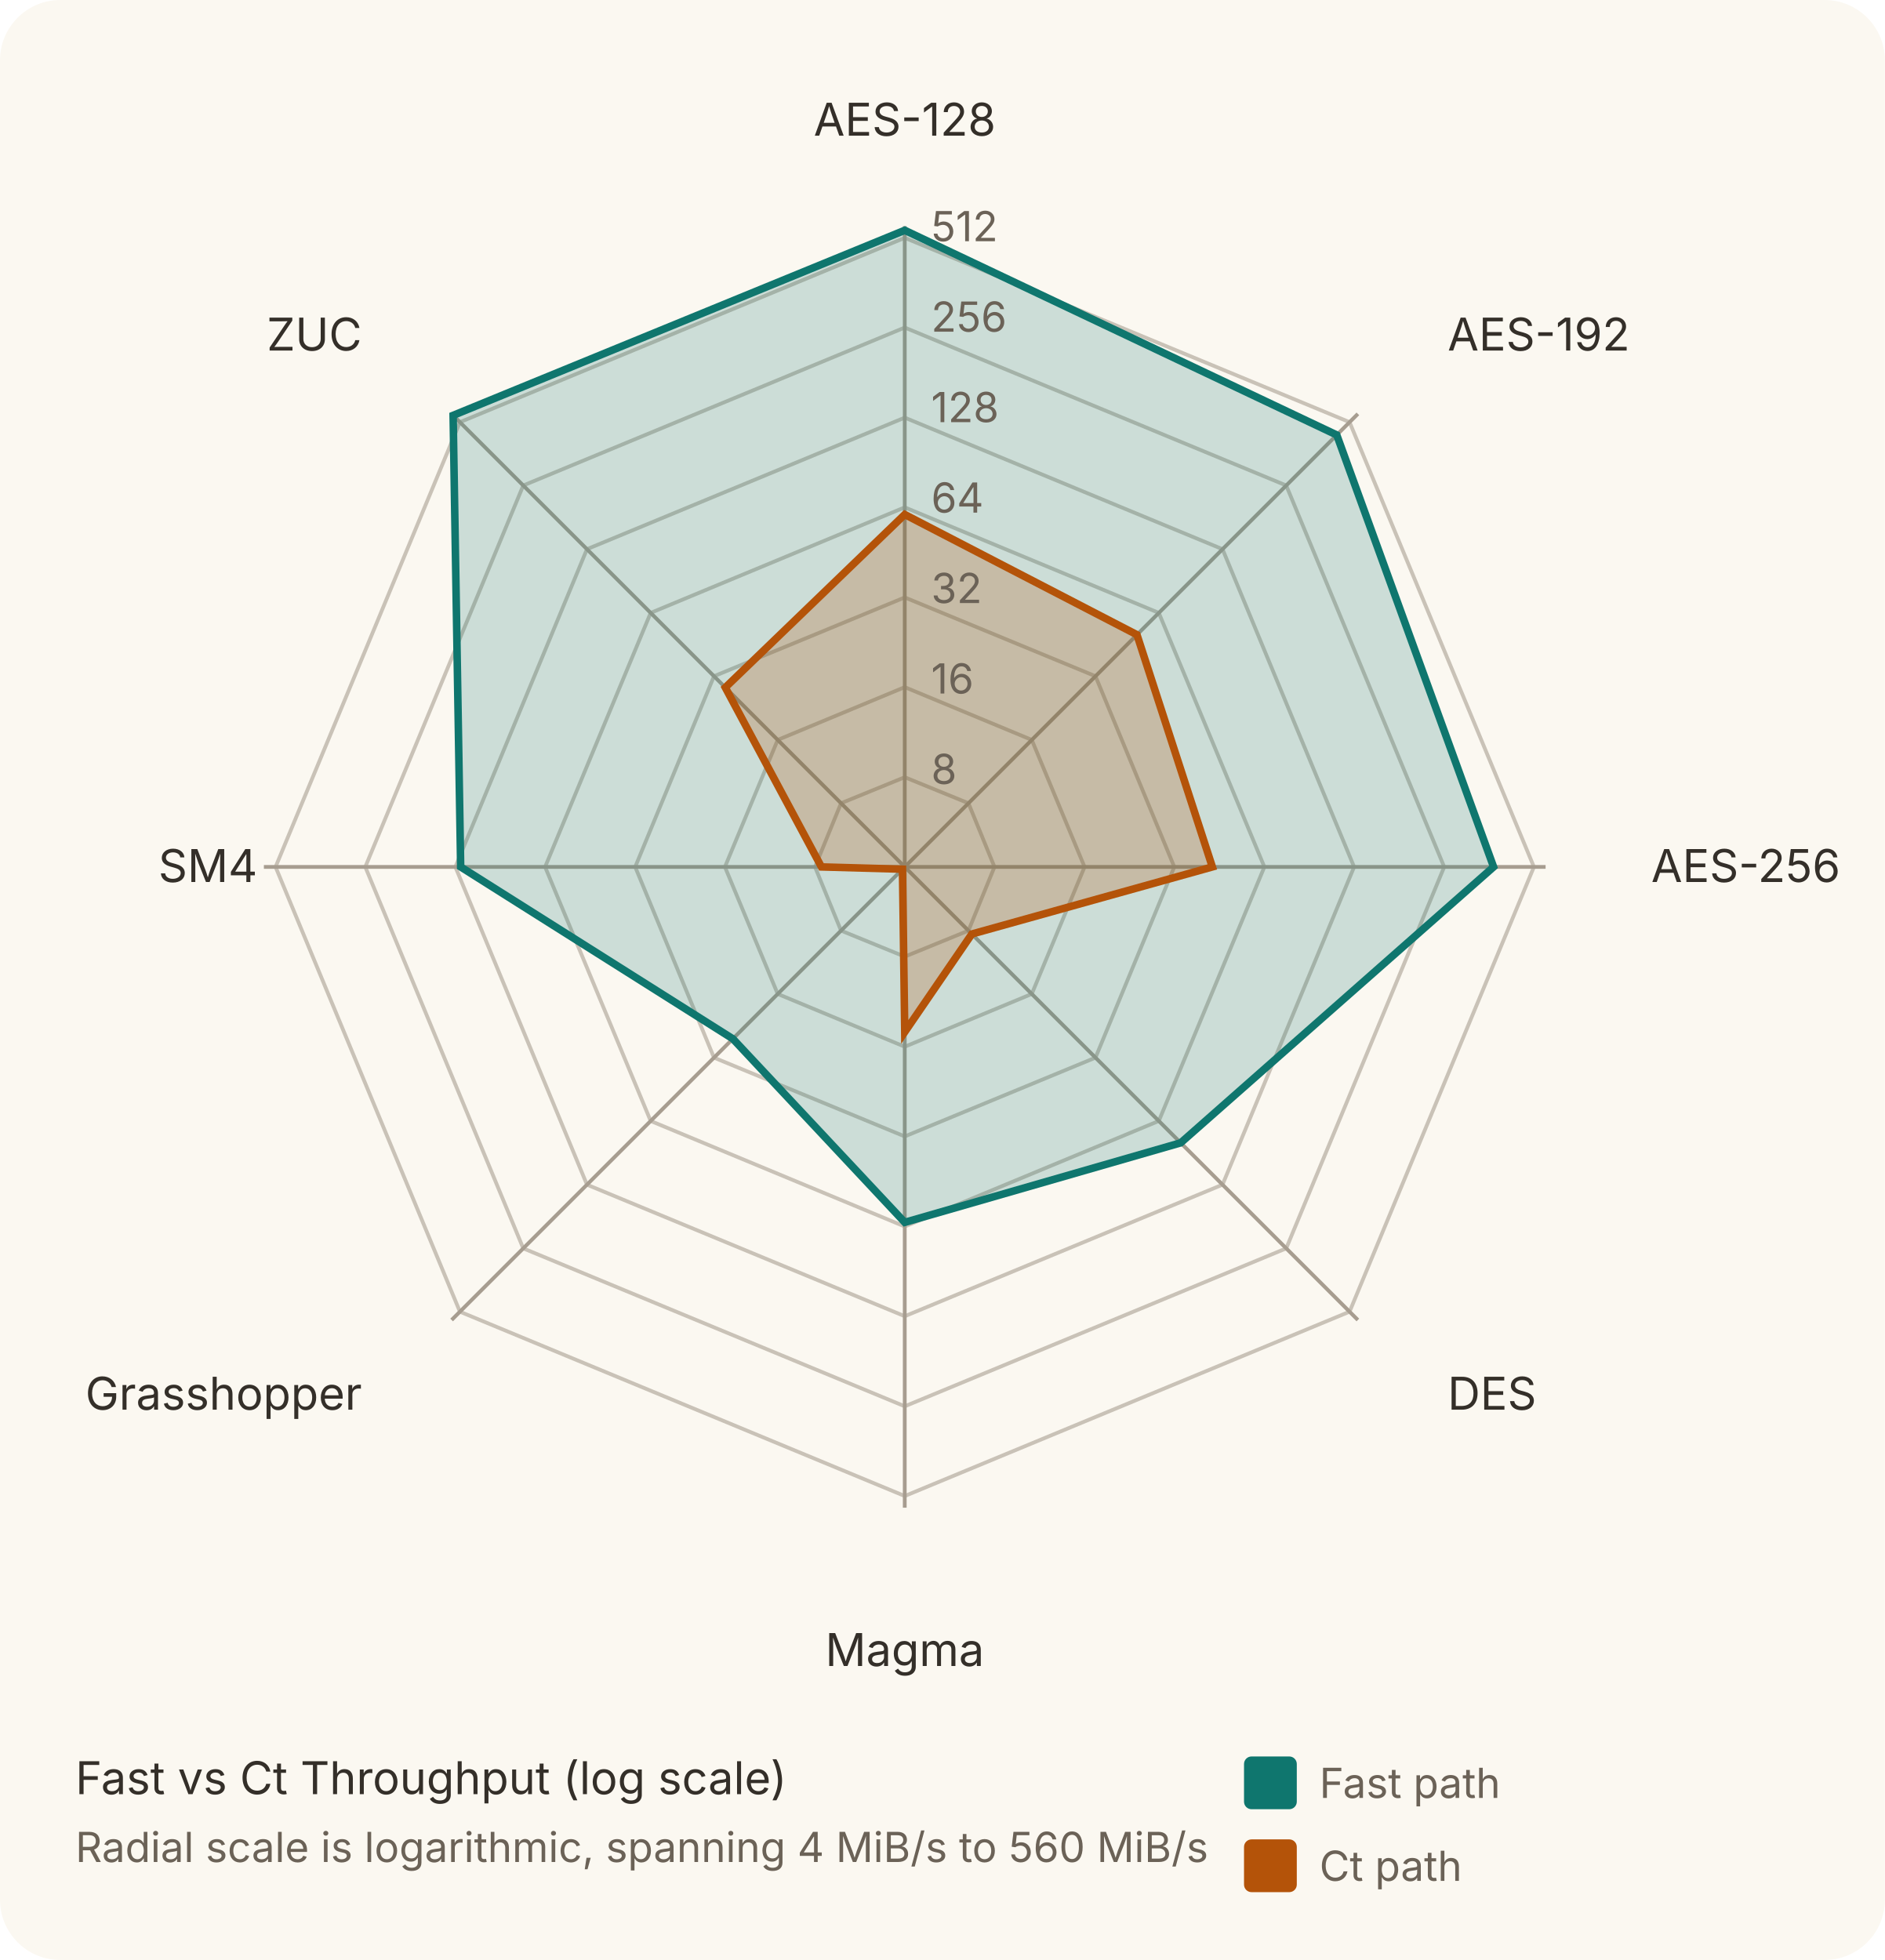
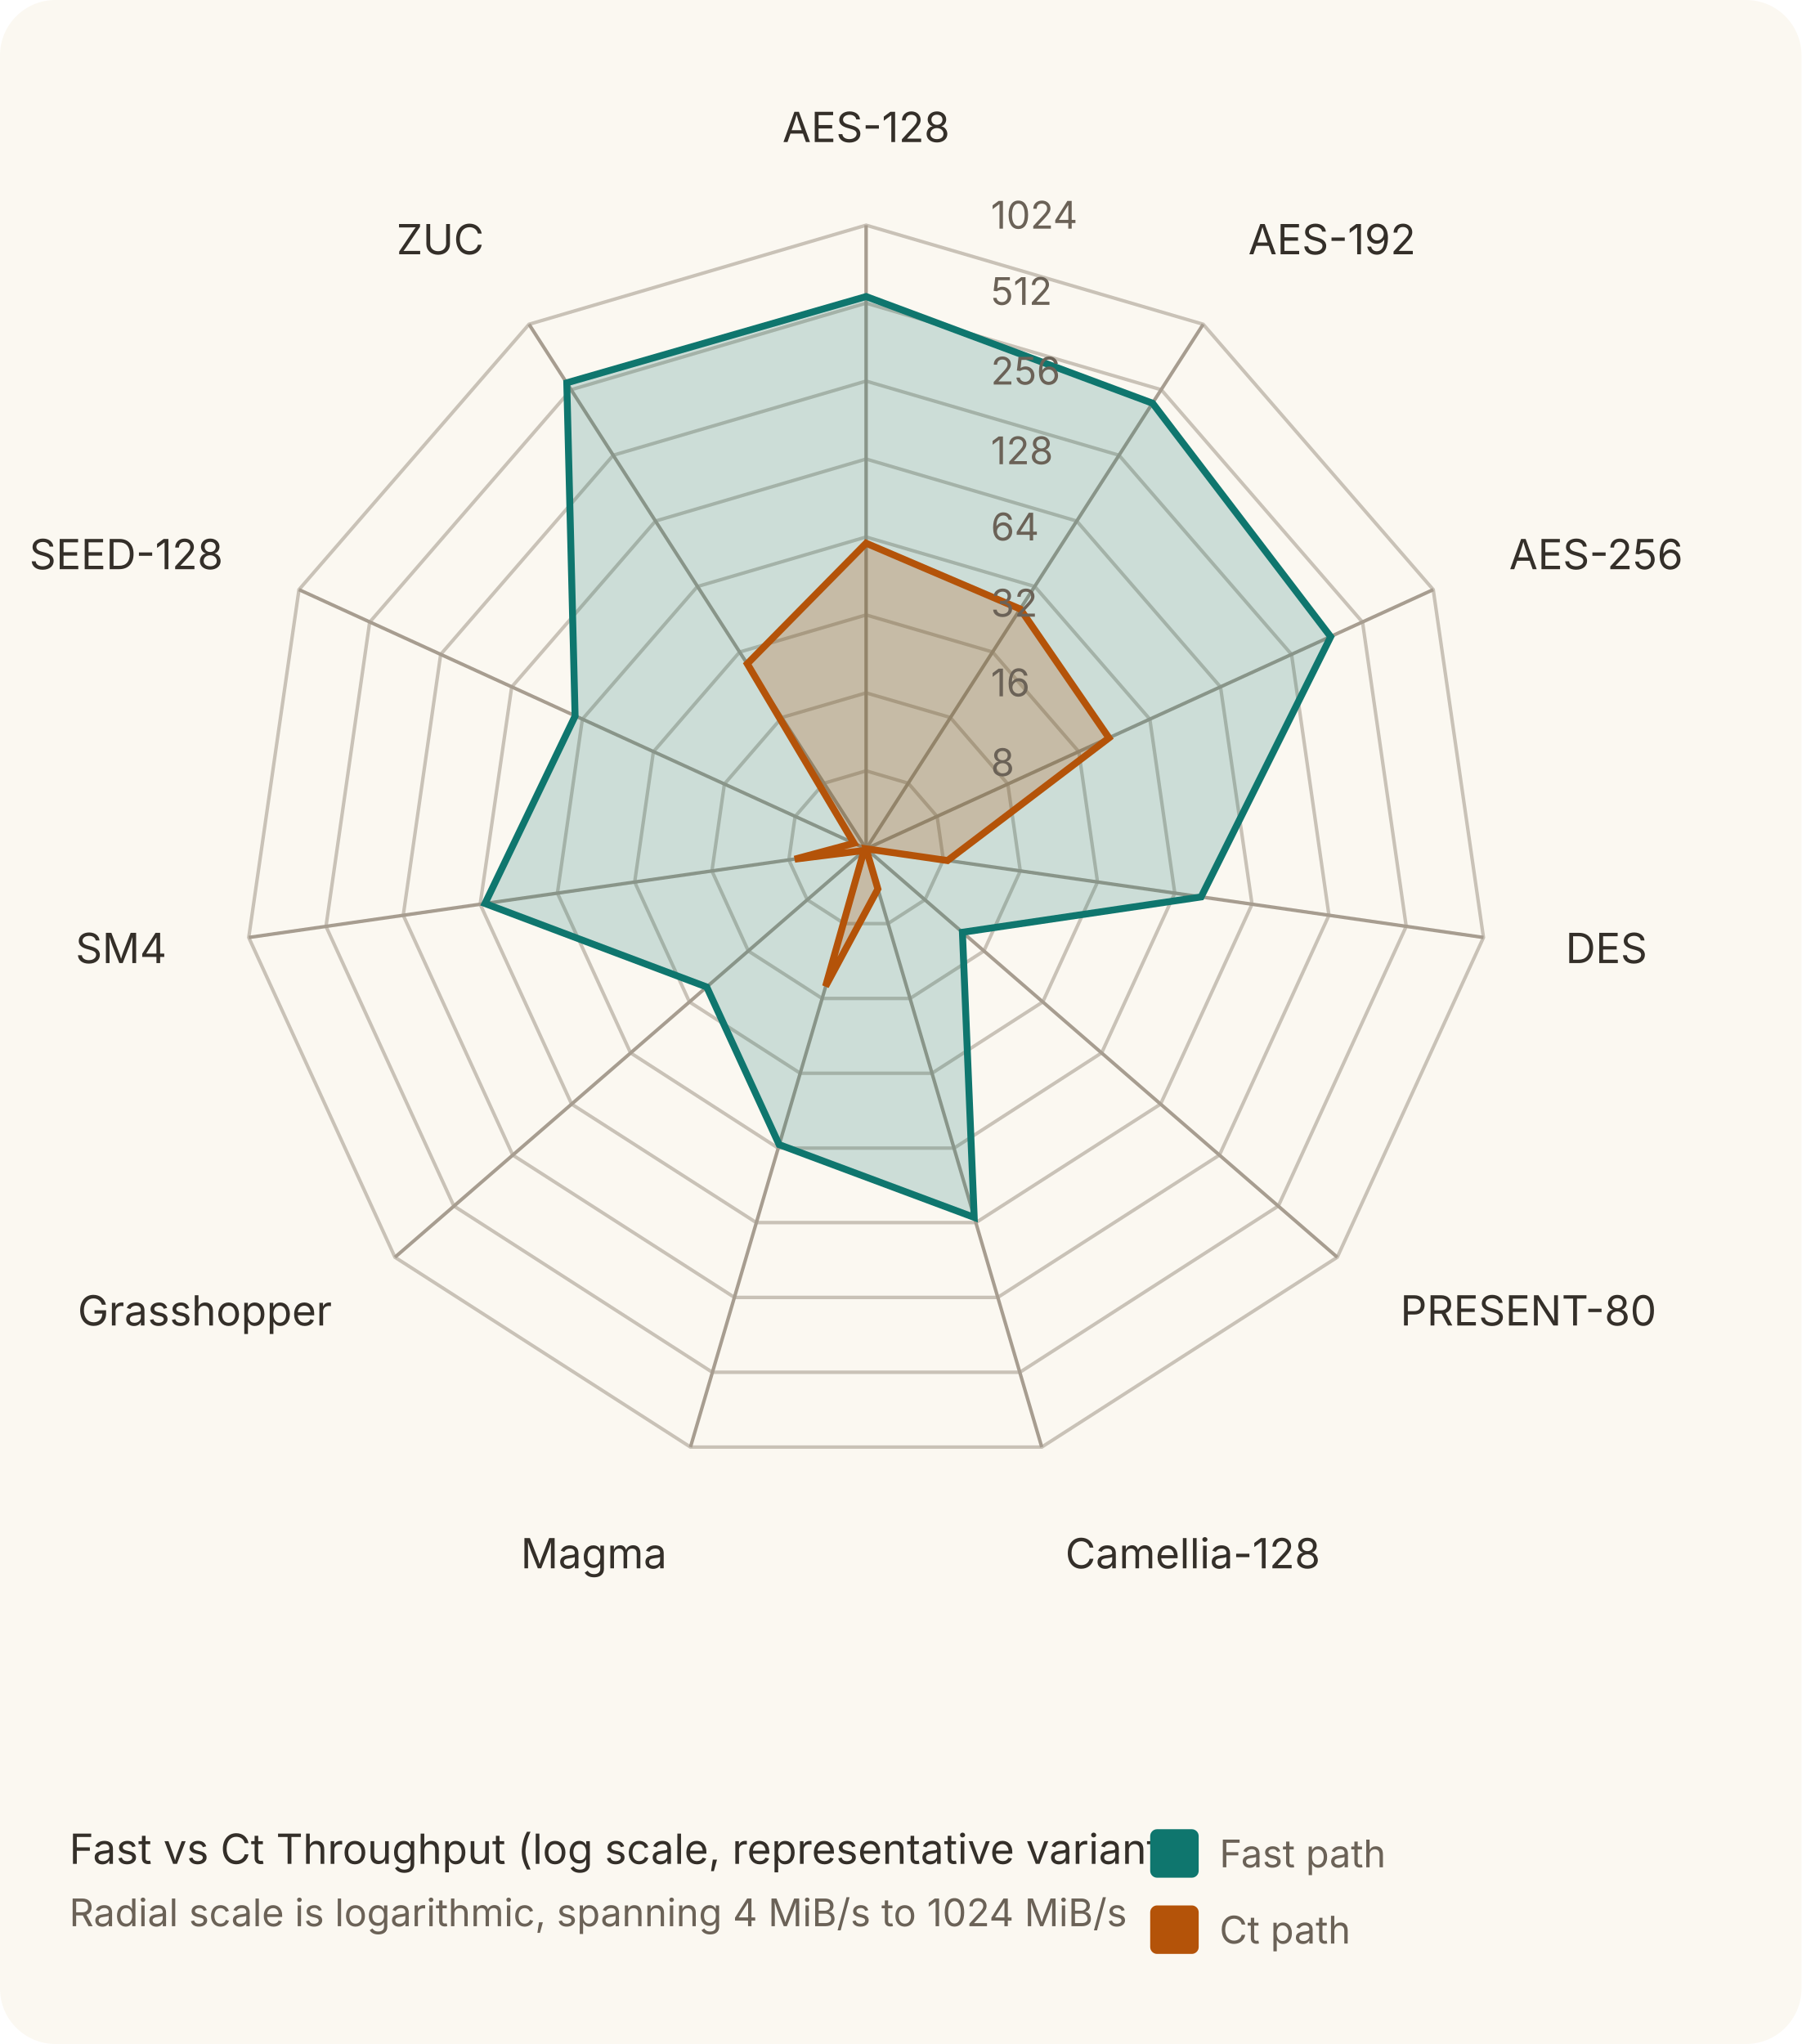
- <svg xmlns="http://www.w3.org/2000/svg" viewBox="0 0 500 520" role="img" aria-labelledby="title desc">
+ <svg xmlns="http://www.w3.org/2000/svg" viewBox="0 0 520 590" role="img" aria-labelledby="title desc">
  <style>
    .bg { fill: #fbf8f1; }
    .grid { fill: none; stroke: #c9c2b7; stroke-width: 1; }
    .axis { stroke: #a79d90; stroke-width: 1; }
    .label { fill: #342f29; font: 12px ui-sans-serif, -apple-system, BlinkMacSystemFont, "Segoe UI", sans-serif; }
    .small { fill: #6b6257; font: 11px ui-sans-serif, -apple-system, BlinkMacSystemFont, "Segoe UI", sans-serif; }
    .fast-fill { fill: #0f766e; fill-opacity: 0.20; stroke: #0f766e; stroke-width: 2; }
    .ct-fill { fill: #b45309; fill-opacity: 0.24; stroke: #b45309; stroke-width: 2; }
    .legend-fast { fill: #0f766e; }
    .legend-ct { fill: #b45309; }
  </style>
-   <rect class="bg" x="0" y="0" width="500" height="520" rx="16" />
-   <polygon class="grid" points="240.0,206.2 256.9,213.1 263.8,230.0 256.9,246.9 240.0,253.8 223.1,246.9 216.2,230.0 223.1,213.1" />
-   <polygon class="grid" points="240.0,182.3 273.7,196.3 287.7,230.0 273.7,263.7 240.0,277.7 206.3,263.7 192.3,230.0 206.3,196.3" />
-   <polygon class="grid" points="240.0,158.5 290.6,179.4 311.5,230.0 290.6,280.6 240.0,301.5 189.4,280.6 168.5,230.0 189.4,179.4" />
-   <polygon class="grid" points="240.0,134.6 307.4,162.6 335.4,230.0 307.4,297.4 240.0,325.4 172.6,297.4 144.6,230.0 172.6,162.6" />
-   <polygon class="grid" points="240.0,110.8 324.3,145.7 359.2,230.0 324.3,314.3 240.0,349.2 155.7,314.3 120.8,230.0 155.7,145.7" />
-   <polygon class="grid" points="240.0,86.9 341.2,128.8 383.1,230.0 341.2,331.2 240.0,373.1 138.8,331.2 96.9,230.0 138.8,128.8" />
-   <polygon class="grid" points="240.0,63.1 358.0,112.0 406.9,230.0 358.0,348.0 240.0,396.9 122.0,348.0 73.1,230.0 122.0,112.0" />
-   <line class="axis" x1="240" y1="230" x2="240" y2="60" />
-   <line class="axis" x1="240" y1="230" x2="360.2" y2="109.8" />
-   <line class="axis" x1="240" y1="230" x2="410" y2="230" />
-   <line class="axis" x1="240" y1="230" x2="360.2" y2="350.2" />
-   <line class="axis" x1="240" y1="230" x2="240" y2="400" />
-   <line class="axis" x1="240" y1="230" x2="119.8" y2="350.2" />
-   <line class="axis" x1="240" y1="230" x2="70" y2="230" />
-   <line class="axis" x1="240" y1="230" x2="119.8" y2="109.8" />
-   <polygon class="fast-fill" points="240.0,61.1 354.6,115.4 396.2,230.0 313.2,303.2 240.0,324.3 194.4,275.6 122.2,230.0 120.2,110.2" />
-   <polygon class="ct-fill" points="240.0,136.5 301.6,168.4 321.6,230.0 257.8,247.8 240.0,273.8 239.4,230.6 217.9,230.0 192.4,182.4" />
-   <text class="small" x="247" y="208">8</text>
-   <text class="small" x="247" y="184">16</text>
-   <text class="small" x="247" y="160">32</text>
-   <text class="small" x="247" y="136">64</text>
-   <text class="small" x="247" y="112">128</text>
-   <text class="small" x="247" y="88">256</text>
-   <text class="small" x="247" y="64">512</text>
-   <text class="label" x="240" y="36" text-anchor="middle">AES-128</text>
-   <text class="label" x="384" y="93" text-anchor="start">AES-192</text>
-   <text class="label" x="438" y="234" text-anchor="start">AES-256</text>
-   <text class="label" x="384" y="374" text-anchor="start">DES</text>
-   <text class="label" x="240" y="442" text-anchor="middle">Magma</text>
-   <text class="label" x="96" y="374" text-anchor="end">Grasshopper</text>
-   <text class="label" x="42" y="234" text-anchor="start">SM4</text>
-   <text class="label" x="96" y="93" text-anchor="end">ZUC</text>
-   <text class="label" x="20" y="476">Fast vs Ct Throughput (log scale)</text>
-   <text class="small" x="20" y="494">Radial scale is logarithmic, spanning 4 MiB/s to 560 MiB/s</text>
-   <rect x="330" y="466" width="14" height="14" class="legend-fast" rx="2" />
-   <text class="small" x="350" y="477">Fast path</text>
-   <rect x="330" y="488" width="14" height="14" class="legend-ct" rx="2" />
-   <text class="small" x="350" y="499">Ct path</text>
+   <rect class="bg" x="0" y="0" width="520" height="590" rx="16" />
+   <polygon class="grid" points="250.0,222.5 262.2,226.1 270.5,235.7 272.3,248.2 267.0,259.7 256.3,266.6 243.7,266.6 233.0,259.7 227.7,248.2 229.5,235.7 237.8,226.1" />
+   <polygon class="grid" points="250.0,200.0 274.3,207.1 290.9,226.3 294.5,251.4 284.0,274.5 262.7,288.2 237.3,288.2 216.0,274.5 205.5,251.4 209.1,226.3 225.7,207.1" />
+   <polygon class="grid" points="250.0,177.5 286.5,188.2 311.4,217.0 316.8,254.6 301.0,289.2 269.0,309.8 231.0,309.8 199.0,289.2 183.2,254.6 188.6,217.0 213.5,188.2" />
+   <polygon class="grid" points="250.0,155.0 298.7,169.3 331.9,207.6 339.1,257.8 318.0,303.9 275.4,331.4 224.6,331.4 182.0,303.9 160.9,257.8 168.1,207.6 201.3,169.3" />
+   <polygon class="grid" points="250.0,132.5 310.8,150.4 352.3,198.3 361.4,261.0 335.0,318.7 281.7,352.9 218.3,352.9 165.0,318.7 138.6,261.0 147.7,198.3 189.2,150.4" />
+   <polygon class="grid" points="250.0,110.0 323.0,131.4 372.8,188.9 383.6,264.2 352.0,333.4 288.0,374.5 212.0,374.5 148.0,333.4 116.4,264.2 127.2,188.9 177.0,131.4" />
+   <polygon class="grid" points="250.0,87.5 335.2,112.5 393.3,179.6 405.9,267.4 369.0,348.1 294.4,396.1 205.6,396.1 131.0,348.1 94.1,267.4 106.7,179.6 164.8,112.5" />
+   <polygon class="grid" points="250.0,65.0 347.3,93.6 413.7,170.2 428.2,270.6 386.0,362.9 300.7,417.7 199.3,417.7 114.0,362.9 71.8,270.6 86.3,170.2 152.7,93.6" />
+   <line class="axis" x1="250" y1="245" x2="250.0" y2="65.0" />
+   <line class="axis" x1="250" y1="245" x2="347.3" y2="93.6" />
+   <line class="axis" x1="250" y1="245" x2="413.7" y2="170.2" />
+   <line class="axis" x1="250" y1="245" x2="428.2" y2="270.6" />
+   <line class="axis" x1="250" y1="245" x2="386.0" y2="362.9" />
+   <line class="axis" x1="250" y1="245" x2="300.7" y2="417.7" />
+   <line class="axis" x1="250" y1="245" x2="199.3" y2="417.7" />
+   <line class="axis" x1="250" y1="245" x2="114.0" y2="362.9" />
+   <line class="axis" x1="250" y1="245" x2="71.8" y2="270.6" />
+   <line class="axis" x1="250" y1="245" x2="86.3" y2="170.2" />
+   <line class="axis" x1="250" y1="245" x2="152.7" y2="93.6" />
+   <polygon class="fast-fill" points="250.0,85.6 332.7,116.4 384.1,183.8 346.7,258.9 277.8,269.1 281.2,351.4 224.9,330.4 204.0,284.9 140.0,260.8 166.0,206.7 163.6,110.5" />
+   <polygon class="ct-fill" points="250.0,156.8 294.5,175.8 320.1,213.0 273.5,248.4 250.0,245.0 253.4,256.6 238.3,284.7 249.4,245.5 229.4,248.0 246.5,243.4 215.7,191.6" />
+   <text class="small" x="286" y="224">8</text>
+   <text class="small" x="286" y="201">16</text>
+   <text class="small" x="286" y="178">32</text>
+   <text class="small" x="286" y="156">64</text>
+   <text class="small" x="286" y="134">128</text>
+   <text class="small" x="286" y="111">256</text>
+   <text class="small" x="286" y="88">512</text>
+   <text class="small" x="286" y="66">1024</text>
+   <text class="label" x="250.0" y="41.0" text-anchor="middle">AES-128</text>
+   <text class="label" x="360.3" y="73.4" text-anchor="start">AES-192</text>
+   <text class="label" x="435.6" y="164.3" text-anchor="start">AES-256</text>
+   <text class="label" x="451.9" y="278.0" text-anchor="start">DES</text>
+   <text class="label" x="404.2" y="382.6" text-anchor="start">PRESENT-80</text>
+   <text class="label" x="307.5" y="452.7" text-anchor="start">Camellia-128</text>
+   <text class="label" x="192.5" y="452.7" text-anchor="end">Magma</text>
+   <text class="label" x="95.8" y="382.6" text-anchor="end">Grasshopper</text>
+   <text class="label" x="48.1" y="278.0" text-anchor="end">SM4</text>
+   <text class="label" x="64.4" y="164.3" text-anchor="end">SEED-128</text>
+   <text class="label" x="139.7" y="73.4" text-anchor="end">ZUC</text>
+   <text class="label" x="20" y="538">Fast vs Ct Throughput (log scale, representative variants)</text>
+   <text class="small" x="20" y="556">Radial scale is logarithmic, spanning 4 MiB/s to 1024 MiB/s</text>
+   <rect x="332" y="528" width="14" height="14" class="legend-fast" rx="2" />
+   <text class="small" x="352" y="539">Fast path</text>
+   <rect x="332" y="550" width="14" height="14" class="legend-ct" rx="2" />
+   <text class="small" x="352" y="561">Ct path</text>
</svg>
